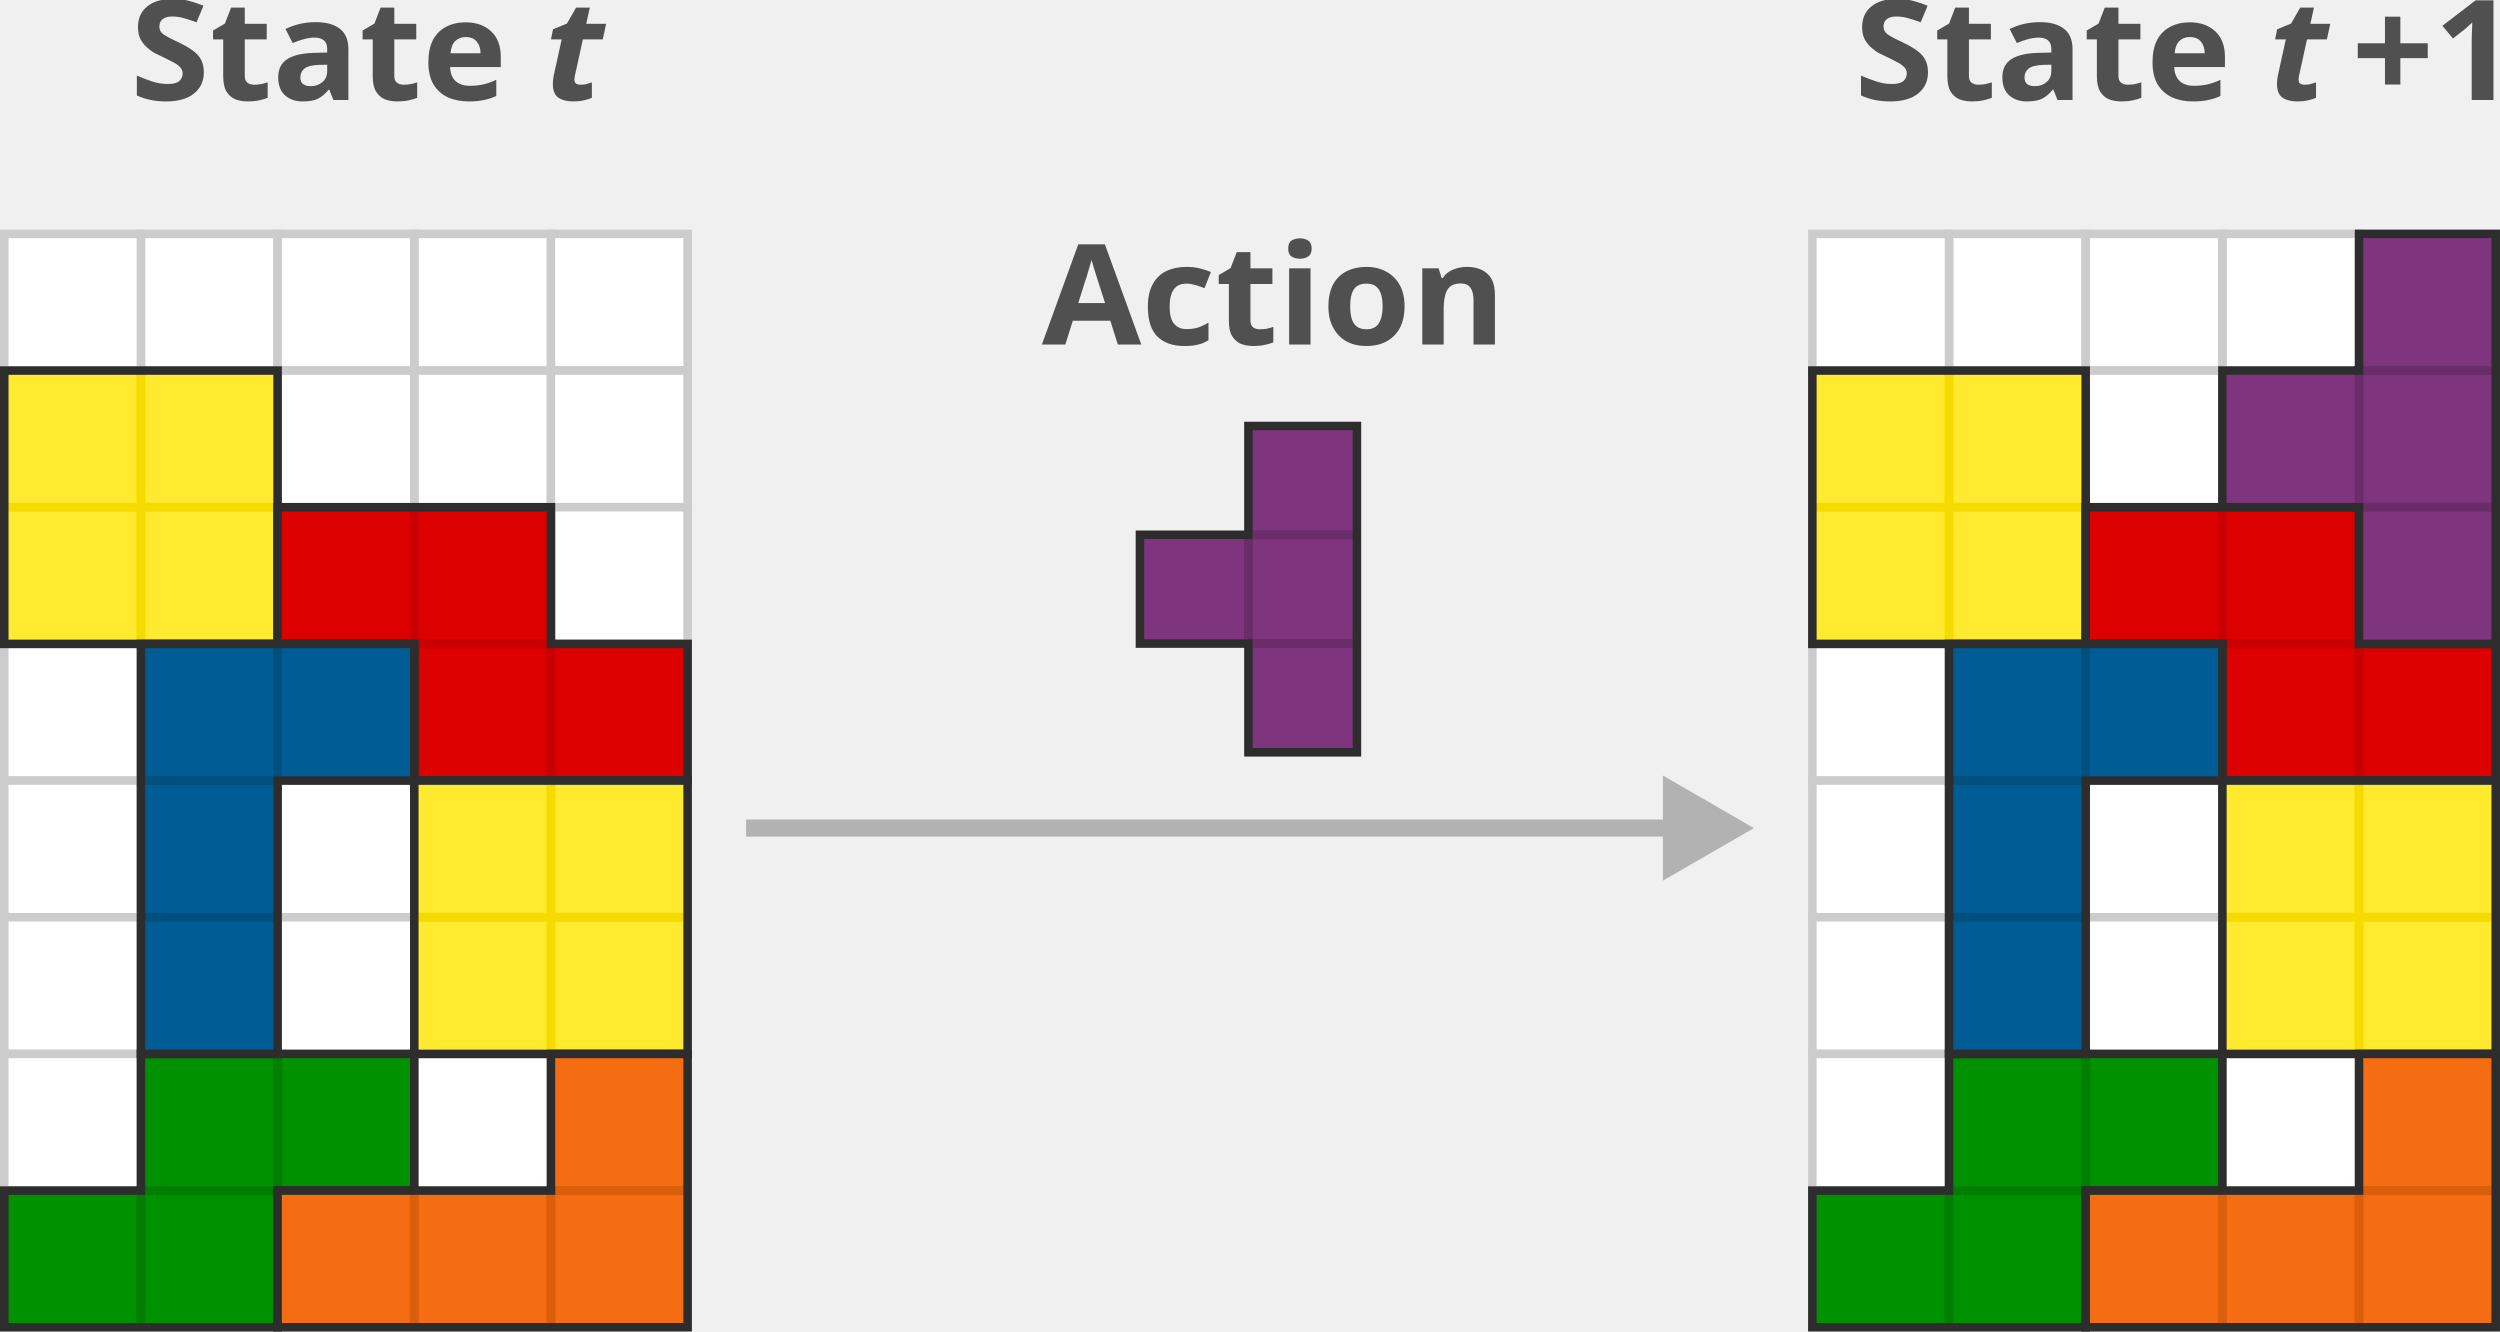
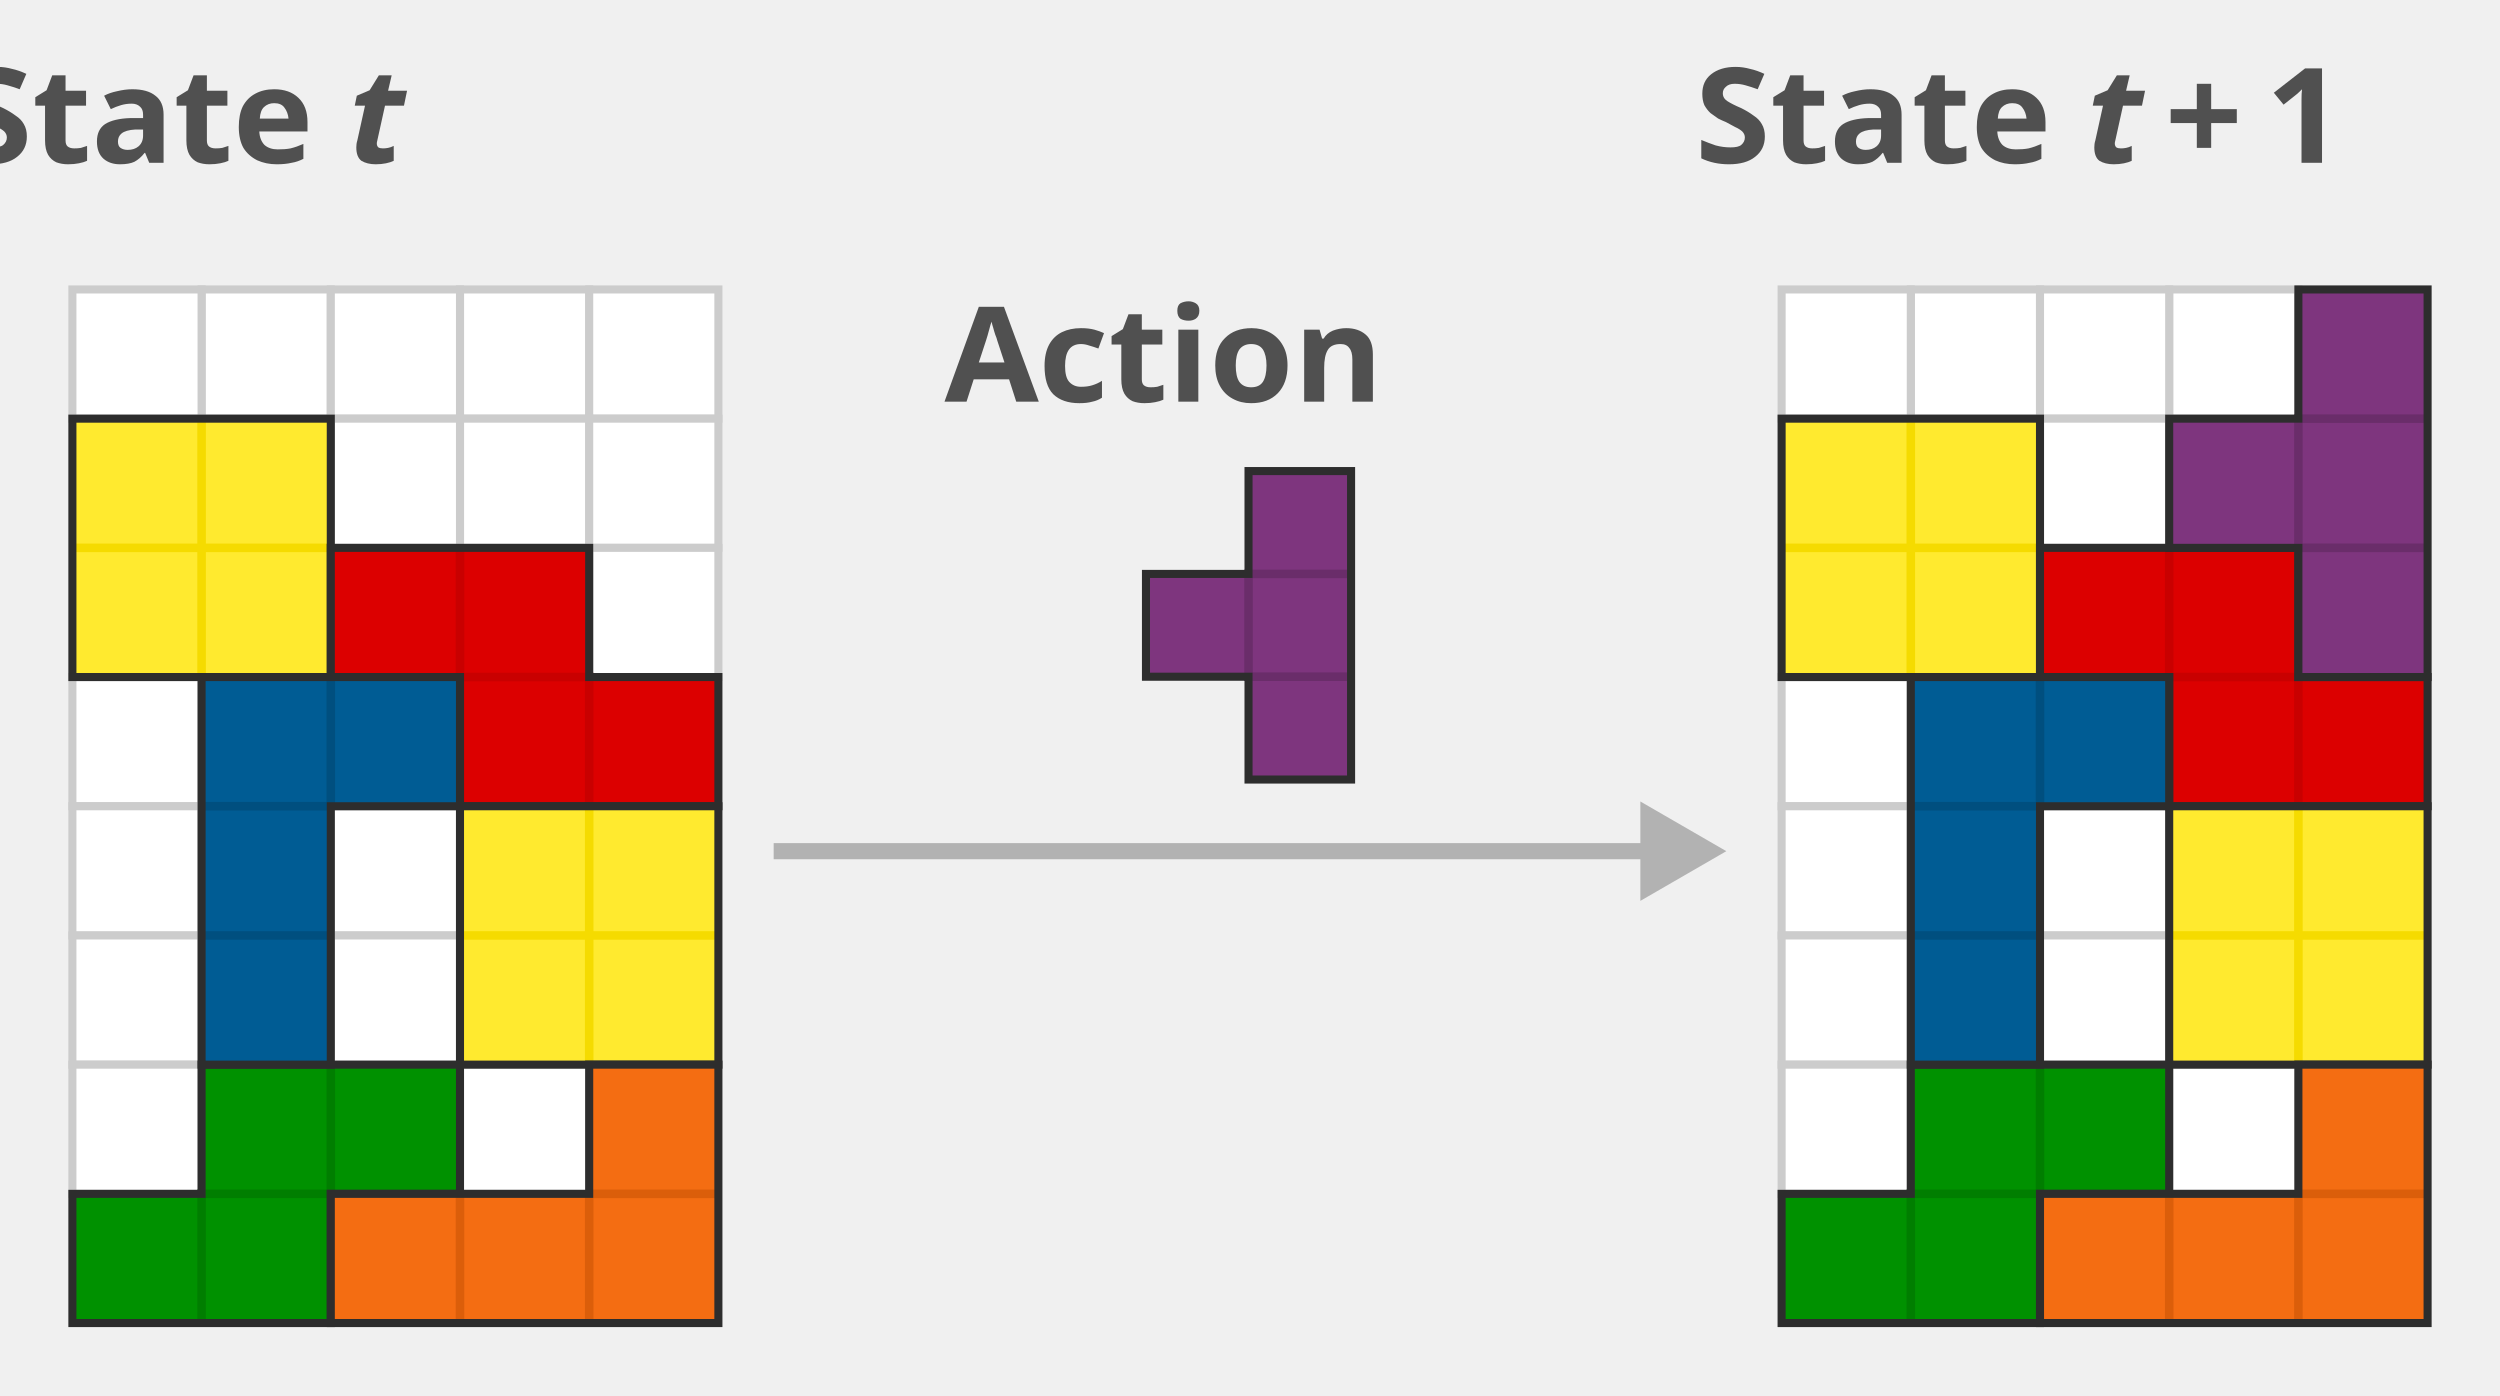
- <svg xmlns="http://www.w3.org/2000/svg" width="73.167mm" height="38.97mm" viewBox="0 0 73.167 38.97" version="1.1" id="svg24611">
+ <svg xmlns="http://www.w3.org/2000/svg" width="77.4mm" height="43.203mm" viewBox="0 0 77.4 43.203" version="1.1" id="svg24611">
  <defs id="defs24608">
    <style id="style25061">
.background-cell {
  fill:#ffffff;
  fill-opacity:1;
  paint-order:fill markers stroke;
  stroke:#cccccc;
  stroke-dasharray:none;
  stroke-opacity:1;
  stroke-width:0.25;
}
.piece-o-fill {
  fill:#ffea2f;
  fill-opacity:1;
  paint-order:fill markers stroke;
  stroke:none;
  stroke-dasharray:none;
  stroke-opacity:1;
  stroke-width:0.25;
}
.piece-o-line-inner {
  fill:none;
  stroke:#f5db00;
  stroke-linecap:butt;
  stroke-linejoin:miter;
  stroke-opacity:1;
  stroke-width:0.265px;
}
.piece-o-line-outer {
  fill:none;
  fill-opacity:1;
  paint-order:fill markers stroke;
  stroke:#2d2d2d;
  stroke-dasharray:none;
  stroke-opacity:1;
  stroke-width:0.25;
}
.piece-l-fill {
  fill:#f46d12;
  fill-opacity:1;
  paint-order:fill markers stroke;
  stroke:none;
  stroke-dasharray:none;
  stroke-opacity:1;
  stroke-width:0.25;
}
.piece-l-line-inner {
  fill:none;
  stroke:#db5e0a;
  stroke-linecap:butt;
  stroke-linejoin:miter;
  stroke-opacity:1;
  stroke-width:0.265px;
}
.piece-l-line-outer {
  fill:none;
  fill-opacity:1;
  paint-order:fill markers stroke;
  stroke:#2d2d2d;
  stroke-dasharray:none;
  stroke-opacity:1;
  stroke-width:0.25;
}
.piece-z-fill {
  fill:#dc0000;
  fill-opacity:1;
  paint-order:fill markers stroke;
  stroke:none;
  stroke-dasharray:none;
  stroke-opacity:1;
  stroke-width:0.25;
}
.piece-z-line-inner {
  fill:none;
  stroke:#c90000;
  stroke-linecap:butt;
  stroke-linejoin:miter;
  stroke-opacity:1;
  stroke-width:0.265px;
}
.piece-z-line-outer {
  fill:none;
  fill-opacity:1;
  paint-order:fill markers stroke;
  stroke:#2d2d2d;
  stroke-dasharray:none;
  stroke-opacity:1;
  stroke-width:0.25;
}
.piece-r-fill {
  fill:#005c94;
  fill-opacity:1;
  paint-order:fill markers stroke;
  stroke:none;
  stroke-dasharray:none;
  stroke-opacity:1;
  stroke-width:0.25;
}
.piece-r-line-inner {
  fill:none;
  stroke:#004f7f;
  stroke-linecap:butt;
  stroke-linejoin:miter;
  stroke-opacity:1;
  stroke-width:0.265px;
}
.piece-r-line-outer {
  fill:none;
  fill-opacity:1;
  paint-order:fill markers stroke;
  stroke:#2d2d2d;
  stroke-dasharray:none;
  stroke-opacity:1;
  stroke-width:0.25;
}
.piece-s-fill {
  fill:#009100;
  fill-opacity:1;
  paint-order:fill markers stroke;
  stroke:none;
  stroke-dasharray:none;
  stroke-opacity:1;
  stroke-width:0.25;
}
.piece-s-line-inner {
  fill:none;
  stroke:#007e00;
  stroke-linecap:butt;
  stroke-linejoin:miter;
  stroke-opacity:1;
  stroke-width:0.265px;
}
.piece-s-line-outer {
  fill:none;
  fill-opacity:1;
  paint-order:fill markers stroke;
  stroke:#2d2d2d;
  stroke-dasharray:none;
  stroke-opacity:1;
  stroke-width:0.25;
}
.piece-t-fill {
  fill:#7e357e;
  fill-opacity:1;
  stroke:none;
}
.piece-t-line-inner {
  fill:none;
  stroke:#6a2d6a;
  stroke-linecap:butt;
  stroke-linejoin:miter;
  stroke-opacity:1;
  stroke-width:0.265px;
}
.piece-t-line-outer {
  fill:none;
  fill-opacity:1;
  stroke:#2d2d2d;
  stroke-opacity:1;
}
.title-text {
  -inkscape-font-specification:'Segoe UI Semi-Bold';
  direction:ltr;
  display:inline;
  fill:#505050;
  fill-opacity:1;
  font-family:'Segoe UI';
+   font-size:4.152px
  font-stretch:normal;
  font-style:normal;
  font-variant:normal;
  font-weight:600;
  stroke:none;
  stroke-dasharray:none;
  stroke-opacity:1;
  stroke-width:1.656;
-   text-align:start;
+   text-align:center;
+   text-anchor:middle;
  white-space:pre;
  writing-mode:lr-tb;
}
.arrow {
  fill:none;
  fill-opacity:1;
  marker-end:url(#TriangleStart);
  stroke:#b2b2b2;
  stroke-dasharray:none;
  stroke-miterlimit:4;
  stroke-opacity:1;
  stroke-width:0.5;
}
</style>
    <rect x="116.741" y="551.284" width="123.515" height="67.608" id="rect22488" />
    <rect x="116.741" y="551.284" width="123.515" height="67.608" id="rect23508" />
    <marker style="overflow:visible" id="TriangleStart" refX="0" refY="0" orient="auto-start-reverse" markerWidth="5.324" markerHeight="6.155" viewBox="0 0 5.324 6.155" preserveAspectRatio="xMidYMid">
      <path transform="scale(0.5)" style="fill:context-stroke;fill-rule:evenodd;stroke:context-stroke;stroke-width:1pt" d="M 5.77,0 -2.88,5 V -5 Z" id="path135" />
    </marker>
    <rect x="116.741" y="551.284" width="123.515" height="67.608" id="rect23577" />
    <rect x="116.741" y="551.284" width="123.515" height="67.608" id="rect27374" />
  </defs>
-   <g id="layer2" transform="translate(-28.56729,-14.05631)" style="display:inline">
+   <g id="layer2" transform="translate(-26.45063,-11.93964)" style="display:inline">
    <rect id="rect24436" width="4" height="4" x="32.692" y="20.901" ry="0" class="background-cell" />
    <rect id="rect24438" width="4" height="4" x="28.692" y="20.901" ry="0" class="background-cell" />
    <rect id="rect24440" width="4" height="4" x="40.692" y="20.901" ry="0" class="background-cell" />
    <rect id="rect24442" width="4" height="4" x="36.692" y="20.901" ry="0" class="background-cell" />
    <rect id="rect24444" width="4" height="4" x="44.692" y="20.901" ry="0" class="background-cell" />
    <rect id="rect24446" width="4" height="4" x="40.692" y="24.901" ry="0" class="background-cell" />
    <rect id="rect24448" width="4" height="4" x="36.692" y="24.901" ry="0" class="background-cell" />
    <rect id="rect24450" width="4" height="4" x="44.692" y="24.901" ry="0" class="background-cell" />
    <rect id="rect24452" width="4" height="4" x="44.692" y="28.901" ry="0" class="background-cell" />
    <rect id="rect24454" width="4" height="4" x="28.692" y="32.901" ry="0" class="background-cell" />
    <rect id="rect24456" width="4" height="4" x="28.692" y="36.901" ry="0" class="background-cell" />
    <rect id="rect24458" width="4" height="4" x="36.692" y="36.901" ry="0" class="background-cell" />
    <rect id="rect24460" width="4" height="4" x="28.692" y="40.901" ry="0" class="background-cell" />
    <rect id="rect24462" width="4" height="4" x="36.692" y="40.901" ry="0" class="background-cell" />
    <rect id="rect24464" width="4" height="4" x="28.692" y="44.901" ry="0" class="background-cell" />
    <rect id="rect24466" width="4" height="4" x="40.692" y="44.901" ry="0" class="background-cell" />
    <rect id="rect27382" width="4" height="4" x="85.609" y="20.901" ry="0" class="background-cell" />
    <rect id="rect27384" width="4" height="4" x="81.609" y="20.901" ry="0" class="background-cell" />
    <rect id="rect27386" width="4" height="4" x="93.609" y="20.901" ry="0" class="background-cell" />
    <rect id="rect27388" width="4" height="4" x="89.609" y="20.901" ry="0" class="background-cell" />
    <rect id="rect27394" width="4" height="4" x="89.609" y="24.901" ry="0" class="background-cell" />
    <rect id="rect27400" width="4" height="4" x="81.609" y="32.901" ry="0" class="background-cell" />
    <rect id="rect27402" width="4" height="4" x="81.609" y="36.901" ry="0" class="background-cell" />
    <rect id="rect27404" width="4" height="4" x="89.609" y="36.901" ry="0" class="background-cell" />
    <rect id="rect27406" width="4" height="4" x="81.609" y="40.901" ry="0" class="background-cell" />
    <rect id="rect27408" width="4" height="4" x="89.609" y="40.901" ry="0" class="background-cell" />
    <rect id="rect27410" width="4" height="4" x="81.609" y="44.901" ry="0" class="background-cell" />
    <rect id="rect27412" width="4" height="4" x="93.609" y="44.901" ry="0" class="background-cell" />
  </g>
-   <g id="layer1" transform="translate(-28.56729,-14.05631)">
+   <g id="layer1" transform="translate(-26.45063,-11.93964)">
    <path id="path24468" d="m 28.692,24.901 v 4 4 h 4 4 v -4 -4 h -4 z" class="piece-o-fill" />
    <path d="m 32.692,24.901 -1e-4,8" id="path24470" class="piece-o-line-inner" />
    <path d="M 36.692,28.901 H 28.692" id="path24472" class="piece-o-line-inner" />
    <path id="path24474" d="m 28.692,24.901 v 4 4 h 4 4 v -4 -4 h -4 z" class="piece-o-line-outer" />
    <path id="path24476" d="m 36.692,28.901 v 4 h 4 v 4 h 4 4 v -4 h -4 v -4 H 40.692 Z" class="piece-z-fill" />
    <path d="m 40.692,28.901 -7.2e-5,4 h 4 v 4" id="path24478" class="piece-z-line-inner" />
    <path id="path24480" d="m 36.692,28.901 v 4 h 4 v 4 h 4 4 v -4 h -4 v -4 H 40.692 Z" class="piece-z-line-outer" />
    <path id="path24482" d="m 40.692,36.901 v 4 4 h 4 4 v -4 -4 h -4 z" class="piece-o-fill" />
    <path d="m 44.692,36.901 -1e-4,8" id="path24484" class="piece-o-line-inner" />
    <path d="M 48.693,40.901 H 40.692" id="path24486" class="piece-o-line-inner" />
    <path id="path24488" d="m 40.692,36.901 v 4 4 h 4 4 v -4 -4 h -4 z" class="piece-o-line-outer" />
    <path id="path24490" d="m 40.692,44.901 v 4 h -4 v 4 h -4 -4 v -4 h 4 v -4 h 4 z" class="piece-s-fill" />
    <path d="m 36.692,44.901 7.2e-5,4 h -4 v 4" id="path24492" class="piece-s-line-inner" />
    <path id="path24494" d="m 40.692,44.901 v 4 h -4 v 4 h -4 -4 v -4 h 4 v -4 h 4 z" class="piece-s-line-outer" />
    <path id="path24496" d="m 44.692,44.901 v 4 H 40.692 36.692 v 4 h 4 4 4 v -4 -4 z" class="piece-l-fill" />
    <path d="m 40.692,48.901 v 4" id="path24498" class="piece-l-line-inner" />
    <path d="m 44.692,48.901 2e-4,4" id="path24500" class="piece-l-line-inner" />
    <path d="m 44.692,48.901 h 4" id="path24502" class="piece-l-line-inner" />
    <path id="path24504" d="m 44.692,44.901 v 4 H 40.692 36.692 v 4 h 4 4 4 v -4 -4 z" class="piece-l-line-outer" />
    <path id="path24506" d="m 40.692,36.901 h -4 v 4 4 h -4 v -4 -4 -4 h 4 4 z" class="piece-r-fill" />
    <path d="m 36.692,40.901 h -4" id="path24508" class="piece-r-line-inner" />
    <path d="m 36.692,36.901 -4,-2e-4" id="path24510" class="piece-r-line-inner" />
    <path d="m 36.692,36.901 v -4" id="path24512" class="piece-r-line-inner" />
    <path id="path24514" d="m 40.692,36.901 h -4 v 4 4 h -4 v -4 -4 -4 h 4 4 z" class="piece-r-line-outer" />
    <path id="path27414" d="m 81.609,24.901 v 4 4 h 4 4 v -4 -4 h -4 z" class="piece-o-fill" />
    <path d="m 85.609,24.901 -1e-4,8" id="path27416" class="piece-o-line-inner" />
    <path d="M 89.609,28.901 H 81.609" id="path27418" class="piece-o-line-inner" />
    <path id="path27420" d="m 81.609,24.901 v 4 4 h 4 4 v -4 -4 h -4 z" class="piece-o-line-outer" />
    <path id="path27422" d="m 89.609,28.901 v 4 h 4 v 4 h 4 4 v -4 h -4 v -4 H 93.609 Z" class="piece-z-fill" />
    <path d="m 93.609,28.901 -7.2e-5,4 h 4 v 4" id="path27424" class="piece-z-line-inner" />
    <path id="path27426" d="m 89.609,28.901 v 4 h 4 v 4 h 4 4 v -4 h -4 v -4 H 93.609 Z" class="piece-z-line-outer" />
    <path id="path27428" d="m 93.609,36.901 v 4 4 h 4 4 v -4 -4 h -4 z" class="piece-o-fill" />
    <path d="m 97.609,36.901 -1e-4,8" id="path27430" class="piece-o-line-inner" />
    <path d="M 101.609,40.901 H 93.609" id="path27432" class="piece-o-line-inner" />
    <path id="path27434" d="m 93.609,36.901 v 4 4 h 4 4 v -4 -4 h -4 z" class="piece-o-line-outer" />
    <path id="path27436" d="m 93.609,44.901 v 4 h -4 v 4 h -4 -4 v -4 h 4 v -4 h 4 z" class="piece-s-fill" />
    <path d="m 89.609,44.901 7.2e-5,4 h -4 v 4" id="path27438" class="piece-s-line-inner" />
    <path id="path27440" d="m 93.609,44.901 v 4 h -4 v 4 h -4 -4 v -4 h 4 v -4 h 4 z" class="piece-s-line-outer" />
    <path id="path27442" d="m 97.609,44.901 v 4 H 93.609 89.609 v 4 h 4 4 4 v -4 -4 z" class="piece-l-fill" />
    <path d="m 93.609,48.901 v 4" id="path27444" class="piece-l-line-inner" />
    <path d="m 97.609,48.901 2e-4,4" id="path27446" class="piece-l-line-inner" />
    <path d="m 97.609,48.901 h 4" id="path27448" class="piece-l-line-inner" />
    <path id="path27450" d="m 97.609,44.901 v 4 H 93.609 89.609 v 4 h 4 4 4 v -4 -4 z" class="piece-l-line-outer" />
    <path id="path27452" d="m 93.609,36.901 h -4 v 4 4 h -4 v -4 -4 -4 h 4 4 z" class="piece-r-fill" />
    <path d="m 89.609,40.901 h -4" id="path27454" class="piece-r-line-inner" />
    <path d="m 89.609,36.901 -4,-2e-4" id="path27456" class="piece-r-line-inner" />
    <path d="m 89.609,36.901 v -4" id="path27458" class="piece-r-line-inner" />
    <path id="path27460" d="m 93.609,36.901 h -4 v 4 4 h -4 v -4 -4 -4 h 4 4 z" class="piece-r-line-outer" />
    <path id="rect27390" class="background-cell piece-t-fill" d="m 97.609,20.901 v 4 h -4 v 4 h 4 v 4 h 4 v -4 -4 -4 z" style="display:inline" />
    <path d="m 101.609,24.901 h -4 l 9e-5,4 4,-8.7e-5" id="path27754" class="piece-t-line-inner" />
    <path id="path27612" class="background-cell piece-t-line-outer" d="m 97.609,20.901 v 4 h -4 v 4 h 4 v 4 h 4 v -4 -4 -4 z" style="display:inline" />
    <path id="path23560" style="stroke-width:0.25;stroke-dasharray:none;stroke-opacity:1;paint-order:fill markers stroke" d="m 65.105,26.524 v 3.184 h -3.175 v 3.183 h 3.175 v 3.183 h 3.175 v -3.183 -3.183 -3.184 z" class="piece-t-fill" />
    <path d="m 68.28,32.891 h -3.175 v -3.183 h 3.175" id="path23562" class="piece-t-line-inner" />
    <path id="path23564" style="stroke-width:0.25;stroke-dasharray:none;paint-order:fill markers stroke" d="m 65.105,26.524 v 3.184 h -3.175 v 3.183 h 3.175 v 3.183 h 3.175 v -3.183 -3.183 -3.184 z" class="piece-t-line-outer" />
  </g>
-   <g id="layer3" transform="translate(-1.6711426e-7,6.719704)">
-     <text xml:space="preserve" transform="matrix(0.3514191,0,0,0.3406862,13.24928,-195.291)" id="text23506" style="shape-inside:url(#rect23508)" class="title-text">
-       <tspan x="116.74" y="562.094" id="tspan29455">State <tspan style="font-style:italic" id="tspan29453">t</tspan> +1</tspan>
+   <g id="layer3" transform="translate(2.116667,8.83637)">
+     <path d="M 21.836,17.516 H 49.555" id="path23558" class="arrow" />
+     <text xml:space="preserve" transform="scale(1.01563,0.9846108)" id="text23575-3" class="title-text" x="-13.594" y="-190.833" style="font-style:normal;font-variant:normal;font-weight:600;font-stretch:normal;font-size:4.152px;font-family:'Segoe UI';-inkscape-font-specification:'Segoe UI Semi-Bold';text-align:center;writing-mode:lr-tb;direction:ltr;text-anchor:middle;white-space:pre;display:inline;fill:#505050;fill-opacity:1;stroke:none;stroke-width:1.656;stroke-dasharray:none;stroke-opacity:1">
+       <tspan x="36.092" y="3.657" id="tspan1269" style="stroke-width:0.573">Action</tspan>
    </text>
-     <path d="M 21.836,17.516 H 49.555" id="path23558" class="arrow" />
-     <text xml:space="preserve" transform="matrix(0.3514191,0,0,0.3406862,-10.53212,-188.1332)" id="text23575" style="shape-inside:url(#rect23577)" class="title-text">
-       <tspan x="116.74" y="562.094" id="tspan29457">Action</tspan>
+     <text xml:space="preserve" transform="scale(1.01563,0.9846108)" id="text23506-3" class="title-text" x="27.661" y="-198.343" style="font-style:normal;font-variant:normal;font-weight:600;font-stretch:normal;font-size:4.152px;font-family:'Segoe UI';-inkscape-font-specification:'Segoe UI Semi-Bold';text-align:center;writing-mode:lr-tb;direction:ltr;text-anchor:middle;white-space:pre;display:inline;fill:#505050;fill-opacity:1;stroke:none;stroke-width:1.656;stroke-dasharray:none;stroke-opacity:1">
+       <tspan x="62.172" y="-3.853" id="tspan2423" style="text-align:center;text-anchor:middle;stroke-width:0.573">State <tspan style="font-style:italic" id="tspan928">t</tspan> + 1</tspan>
    </text>
-     <text xml:space="preserve" transform="matrix(0.3514191,0,0,0.3406862,-37.21088,-195.291)" id="text27372" style="shape-inside:url(#rect27374)" class="title-text">
-       <tspan x="116.74" y="562.094" id="tspan29461">State <tspan style="font-style:italic" id="tspan29459">t</tspan>
+     <text xml:space="preserve" transform="scale(1.01563,0.9846108)" id="text2198" class="title-text" x="-23.898" y="-198.343" style="font-style:normal;font-variant:normal;font-weight:600;font-stretch:normal;font-size:4.152px;font-family:'Segoe UI';-inkscape-font-specification:'Segoe UI Semi-Bold';text-align:center;writing-mode:lr-tb;direction:ltr;text-anchor:middle;white-space:pre;display:inline;fill:#505050;fill-opacity:1;stroke:none;stroke-width:1.656;stroke-dasharray:none;stroke-opacity:1">
+       <tspan x="9.907" y="-3.853" id="tspan2445" style="text-align:center;text-anchor:middle;stroke-width:0.573">State <tspan style="font-style:italic" id="tspan930">t</tspan>
      </tspan>
    </text>
  </g>
</svg>
